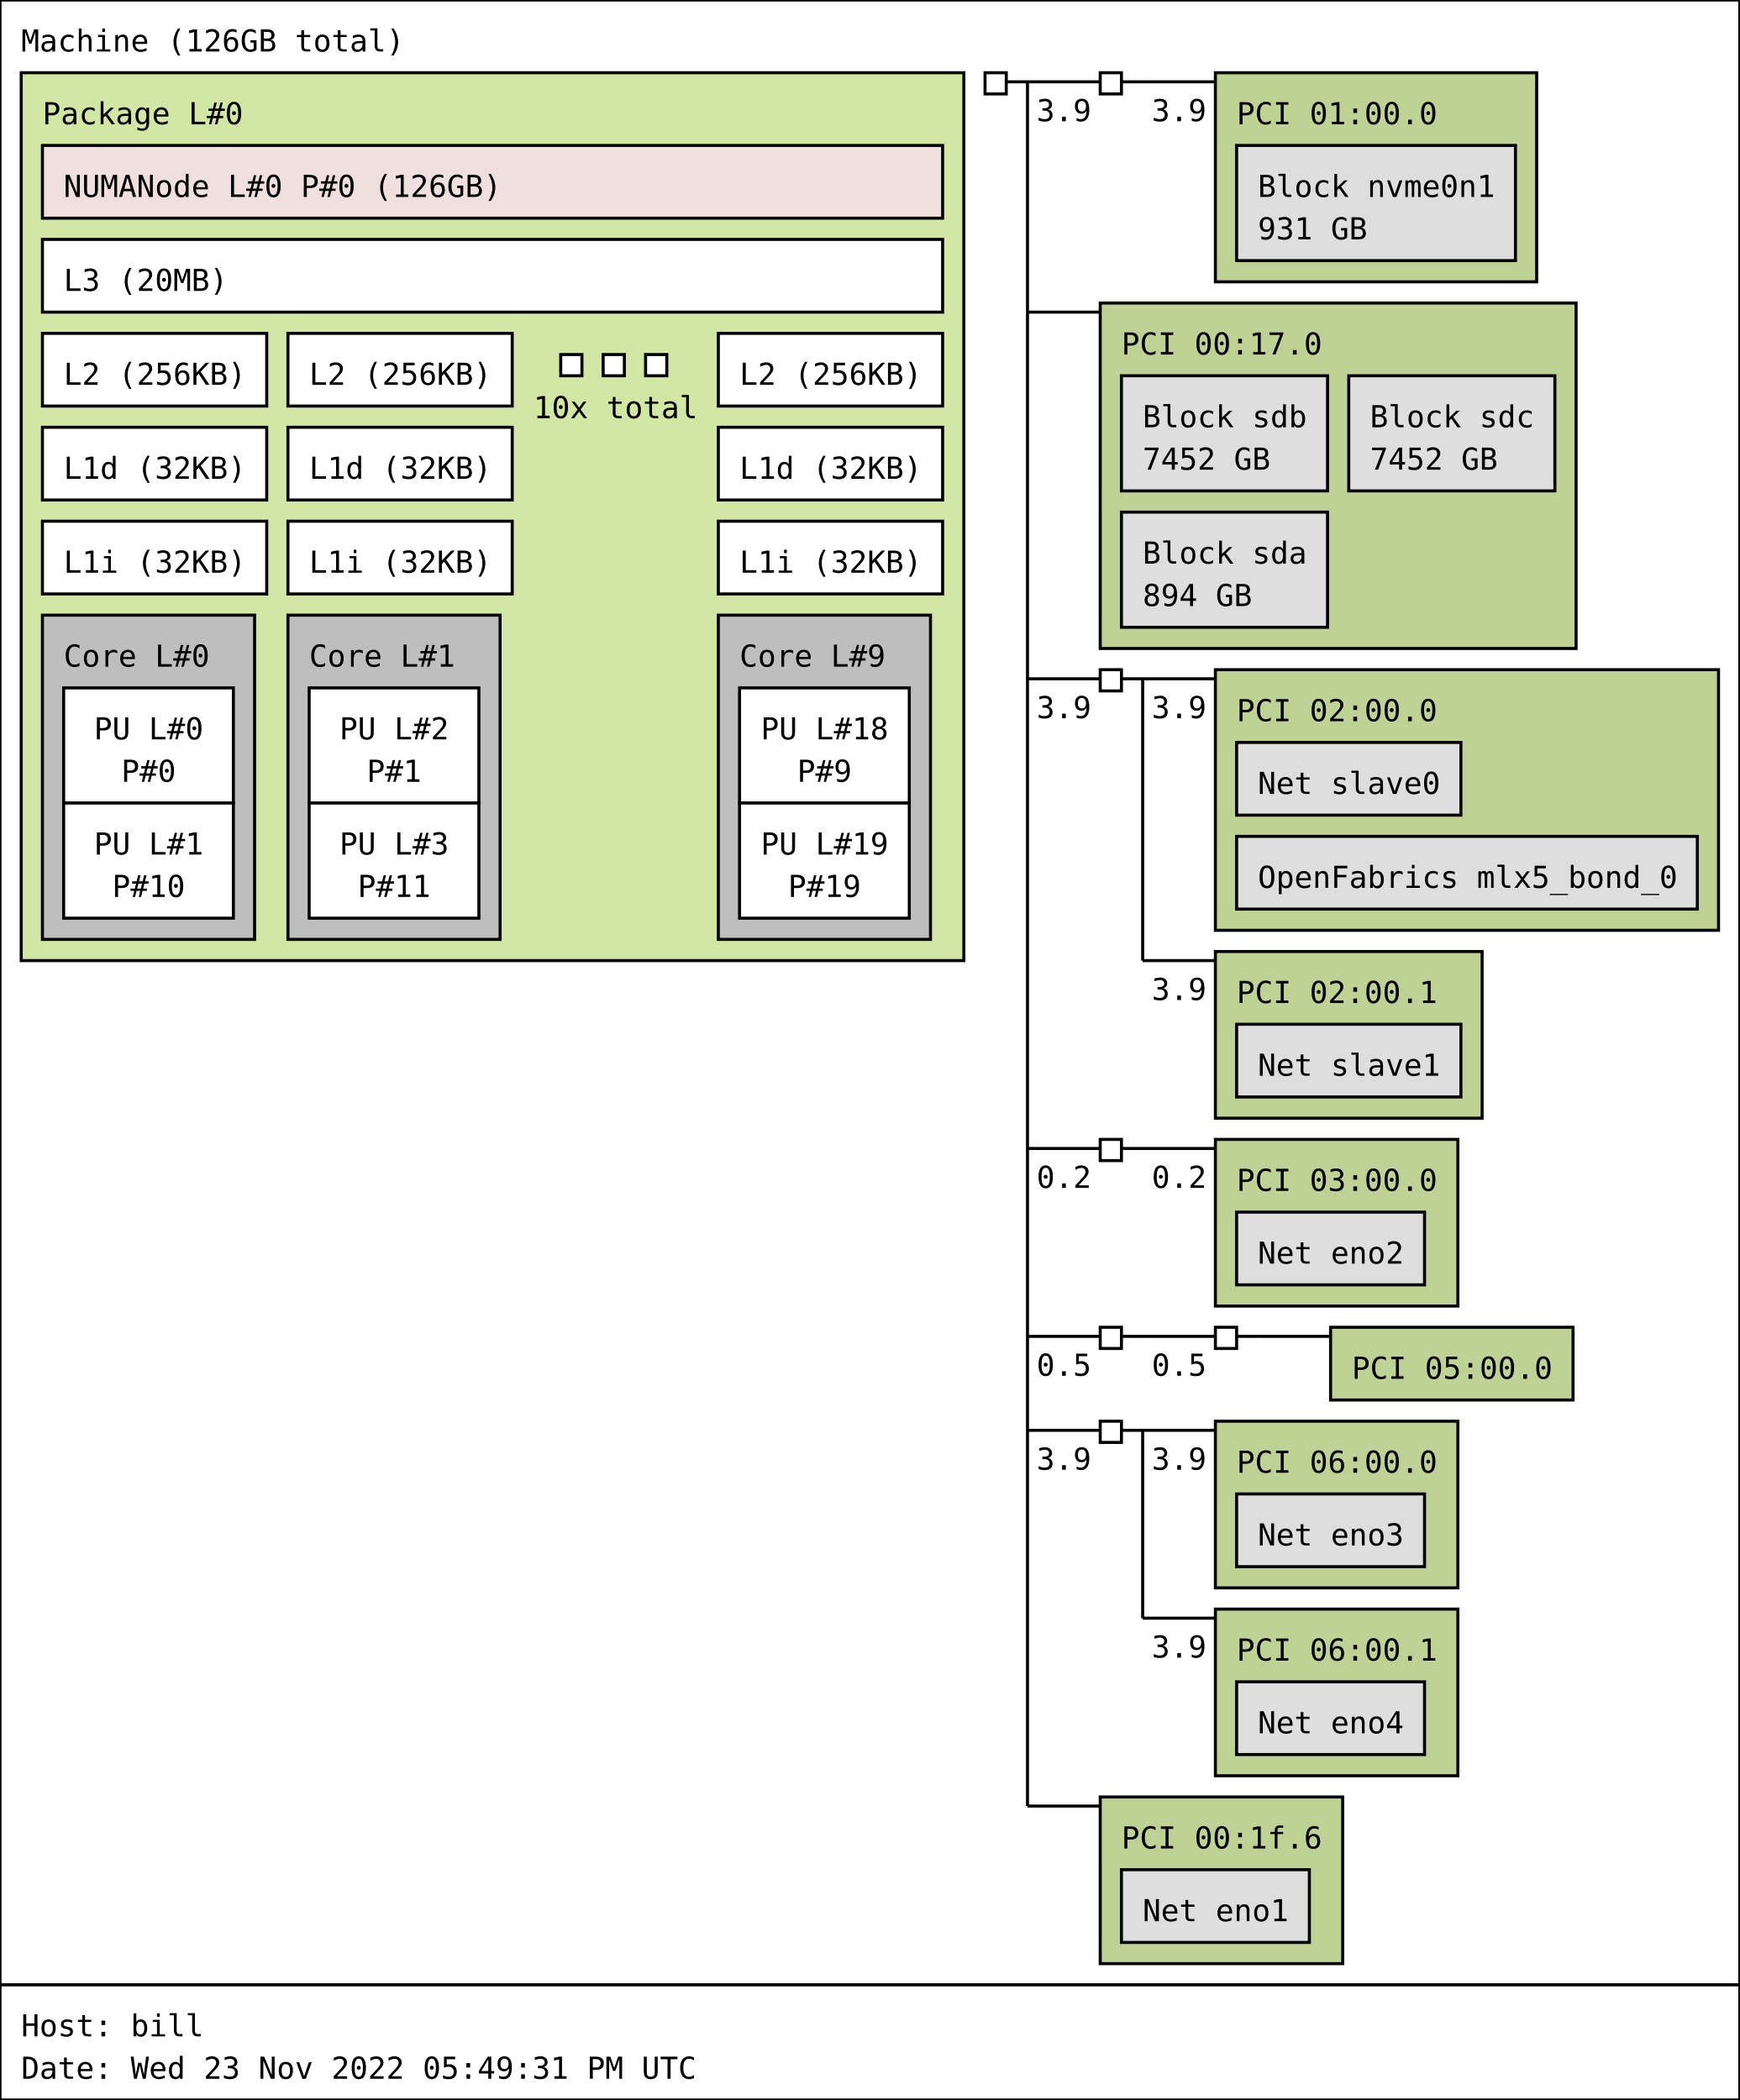
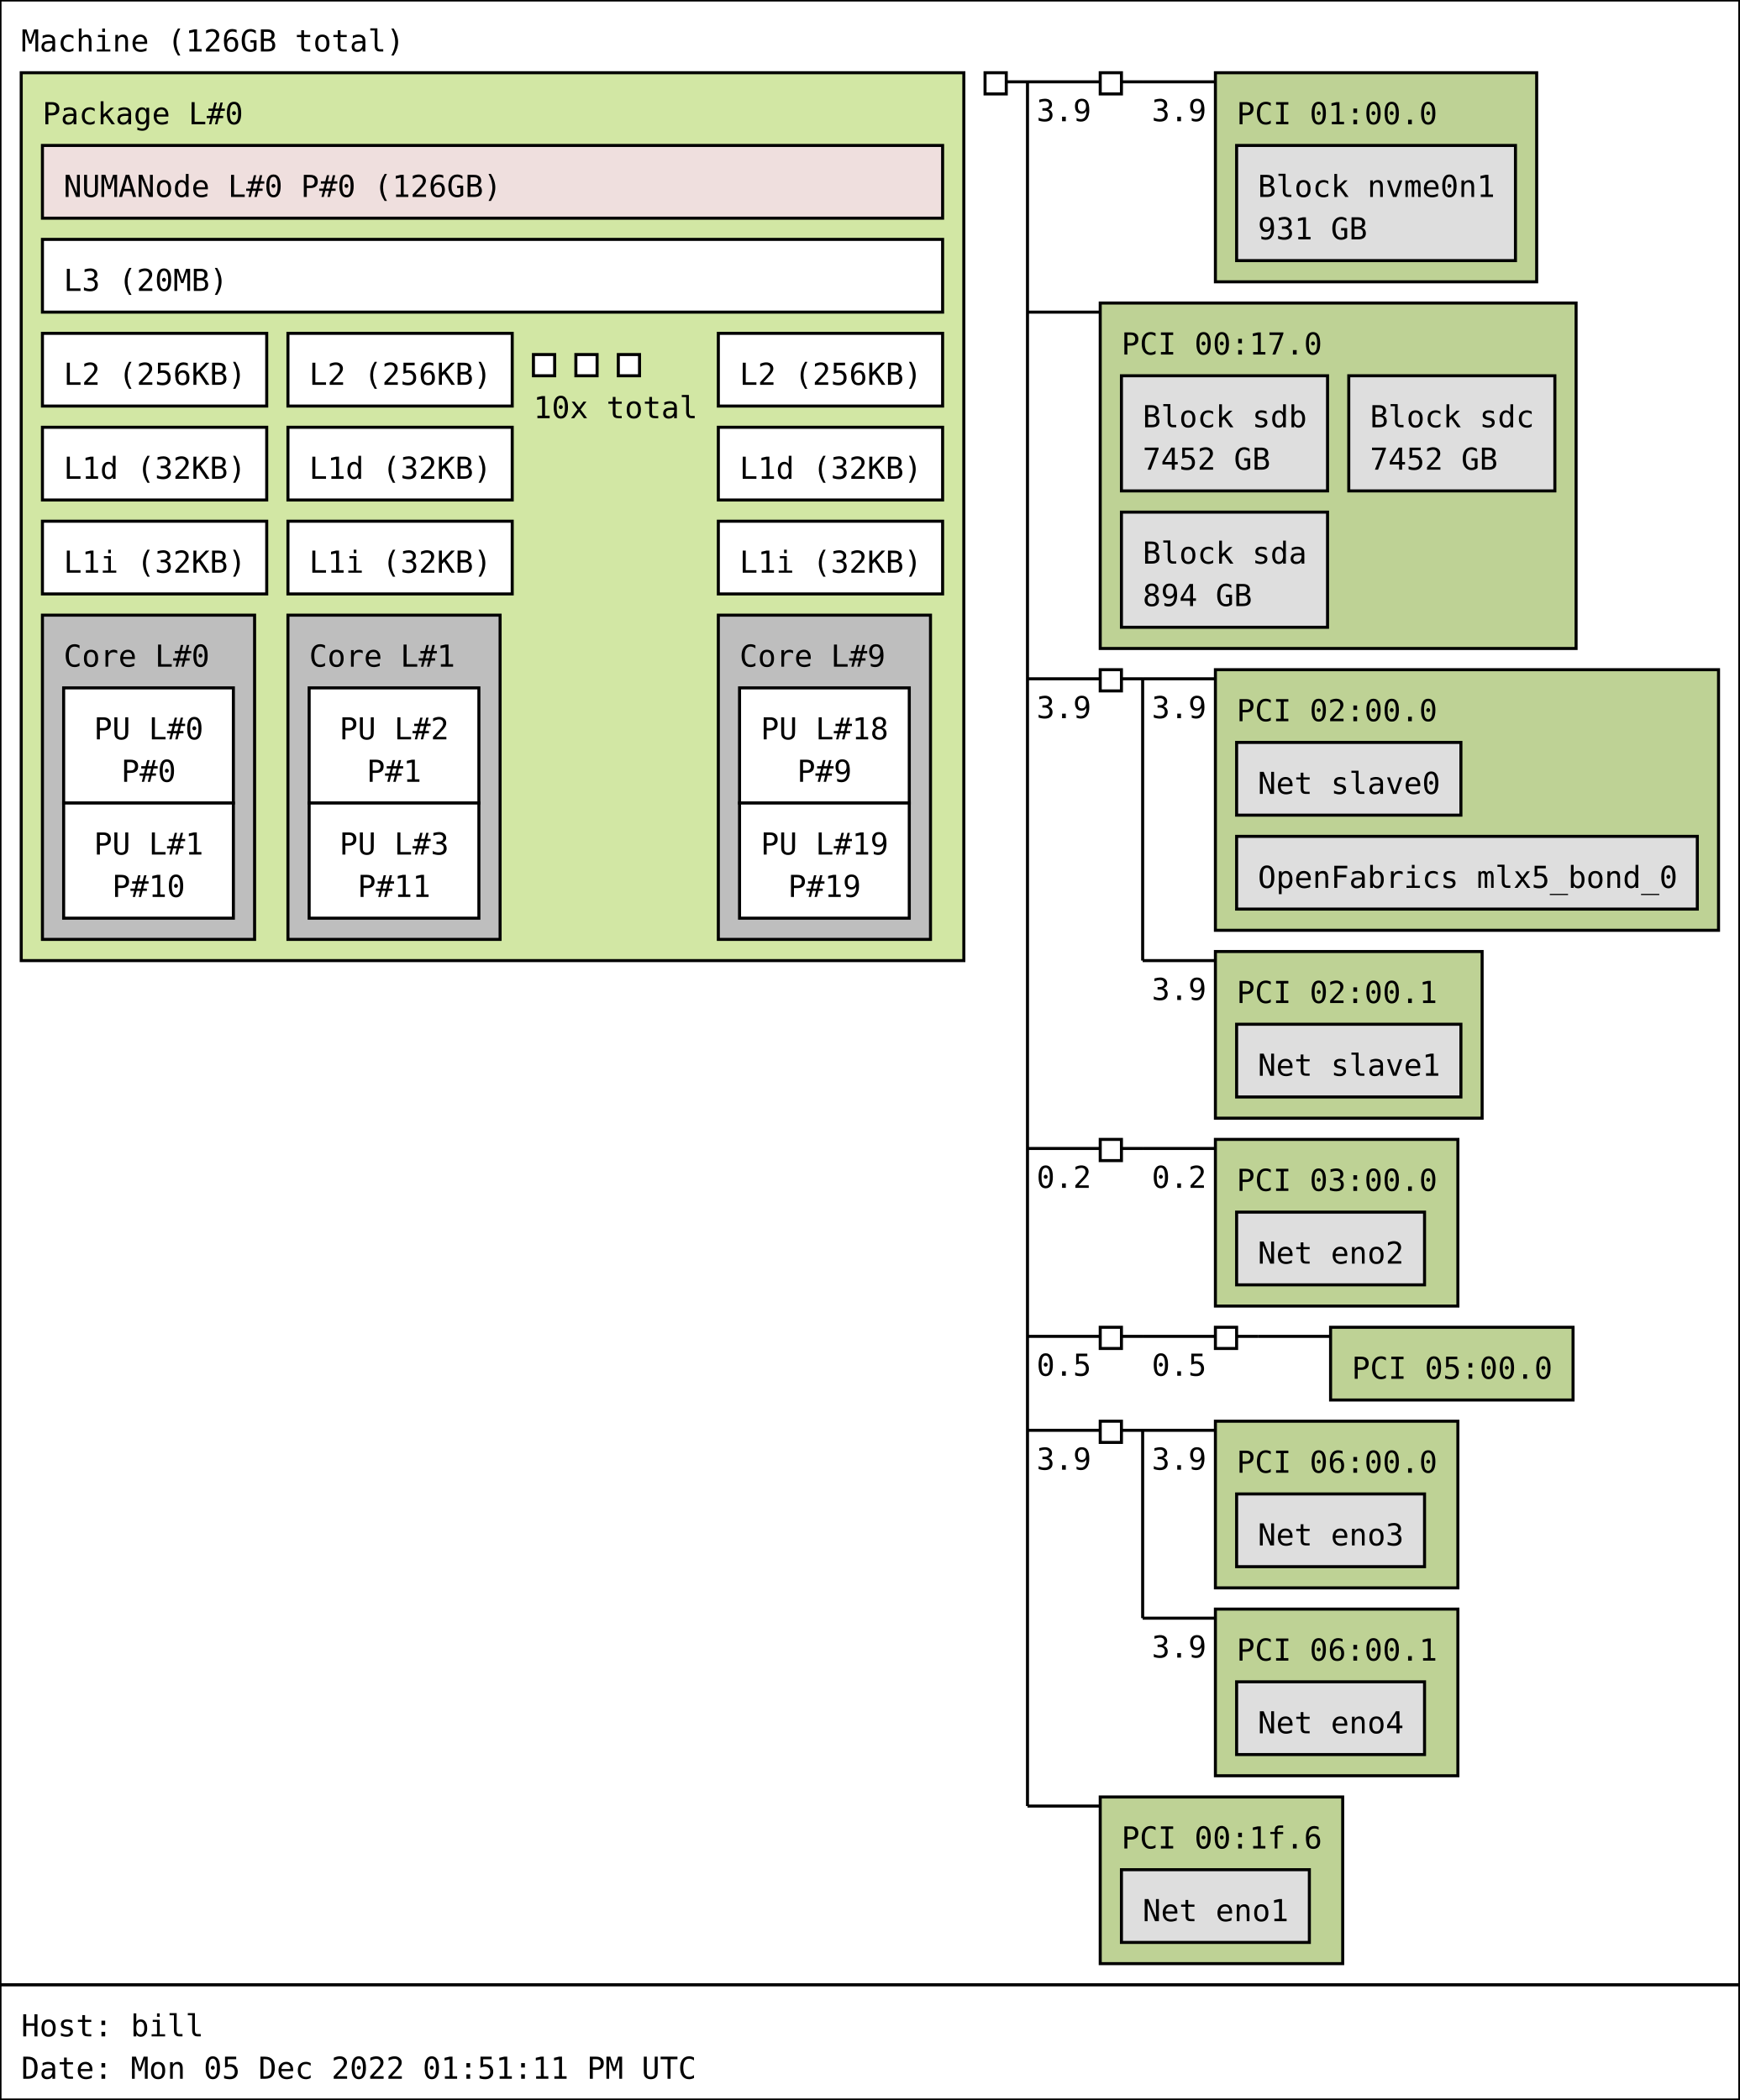
<svg xmlns="http://www.w3.org/2000/svg" width="574px" height="693px" viewBox="0 0 574px 693px" version="1.1">
  <rect id="Machine_0_rect" class="Machine" x="0" y="0" width="574" height="655" fill="rgb(255,255,255)" stroke="rgb(0,0,0)" stroke-width="1" />
  <text id="Machine_0_text" class="Machine" font-family="Monospace" x="7" y="17" fill="rgb(0,0,0)" font-size="10px">Machine (126GB total)</text>
  <rect id="Package_0_rect" class="Package" x="7" y="24" width="311" height="293" fill="rgb(210,231,164)" stroke="rgb(0,0,0)" stroke-width="1" />
  <text id="Package_0_text" class="Package" font-family="Monospace" x="14" y="41" fill="rgb(0,0,0)" font-size="10px">Package L#0</text>
  <rect id="L3_0_rect" class="L3" x="14" y="79" width="297" height="24" fill="rgb(255,255,255)" stroke="rgb(0,0,0)" stroke-width="1" />
  <text id="L3_0_text" class="L3" font-family="Monospace" x="21" y="96" fill="rgb(0,0,0)" font-size="10px">L3 (20MB)</text>
  <rect id="L2_0_rect" class="L2" x="14" y="110" width="74" height="24" fill="rgb(255,255,255)" stroke="rgb(0,0,0)" stroke-width="1" />
  <text id="L2_0_text" class="L2" font-family="Monospace" x="21" y="127" fill="rgb(0,0,0)" font-size="10px">L2 (256KB)</text>
  <rect id="L1d_0_rect" class="L1d" x="14" y="141" width="74" height="24" fill="rgb(255,255,255)" stroke="rgb(0,0,0)" stroke-width="1" />
  <text id="L1d_0_text" class="L1d" font-family="Monospace" x="21" y="158" fill="rgb(0,0,0)" font-size="10px">L1d (32KB)</text>
  <rect id="L1i_0_rect" class="L1i" x="14" y="172" width="74" height="24" fill="rgb(255,255,255)" stroke="rgb(0,0,0)" stroke-width="1" />
  <text id="L1i_0_text" class="L1i" font-family="Monospace" x="21" y="189" fill="rgb(0,0,0)" font-size="10px">L1i (32KB)</text>
  <rect id="Core_0_rect" class="Core" x="14" y="203" width="70" height="107" fill="rgb(190,190,190)" stroke="rgb(0,0,0)" stroke-width="1" />
  <text id="Core_0_text" class="Core" font-family="Monospace" x="21" y="220" fill="rgb(0,0,0)" font-size="10px">Core L#0</text>
  <rect id="PU_0_rect" class="PU" x="21" y="227" width="56" height="38" fill="rgb(255,255,255)" stroke="rgb(0,0,0)" stroke-width="1" />
  <text id="PU_0_text" class="PU" font-family="Monospace" x="31" y="244" fill="rgb(0,0,0)" font-size="10px">PU L#0</text>
  <text id="PU_0_text_1" class="PU" font-family="Monospace" x="40" y="258" fill="rgb(0,0,0)" font-size="10px">P#0</text>
  <rect id="PU_1_rect" class="PU" x="21" y="265" width="56" height="38" fill="rgb(255,255,255)" stroke="rgb(0,0,0)" stroke-width="1" />
  <text id="PU_1_text" class="PU" font-family="Monospace" x="31" y="282" fill="rgb(0,0,0)" font-size="10px">PU L#1</text>
  <text id="PU_1_text_1" class="PU" font-family="Monospace" x="37" y="296" fill="rgb(0,0,0)" font-size="10px">P#10</text>
  <rect id="L2_1_rect" class="L2" x="95" y="110" width="74" height="24" fill="rgb(255,255,255)" stroke="rgb(0,0,0)" stroke-width="1" />
  <text id="L2_1_text" class="L2" font-family="Monospace" x="102" y="127" fill="rgb(0,0,0)" font-size="10px">L2 (256KB)</text>
  <rect id="L1d_1_rect" class="L1d" x="95" y="141" width="74" height="24" fill="rgb(255,255,255)" stroke="rgb(0,0,0)" stroke-width="1" />
  <text id="L1d_1_text" class="L1d" font-family="Monospace" x="102" y="158" fill="rgb(0,0,0)" font-size="10px">L1d (32KB)</text>
  <rect id="L1i_1_rect" class="L1i" x="95" y="172" width="74" height="24" fill="rgb(255,255,255)" stroke="rgb(0,0,0)" stroke-width="1" />
  <text id="L1i_1_text" class="L1i" font-family="Monospace" x="102" y="189" fill="rgb(0,0,0)" font-size="10px">L1i (32KB)</text>
  <rect id="Core_1_rect" class="Core" x="95" y="203" width="70" height="107" fill="rgb(190,190,190)" stroke="rgb(0,0,0)" stroke-width="1" />
  <text id="Core_1_text" class="Core" font-family="Monospace" x="102" y="220" fill="rgb(0,0,0)" font-size="10px">Core L#1</text>
  <rect id="PU_2_rect" class="PU" x="102" y="227" width="56" height="38" fill="rgb(255,255,255)" stroke="rgb(0,0,0)" stroke-width="1" />
  <text id="PU_2_text" class="PU" font-family="Monospace" x="112" y="244" fill="rgb(0,0,0)" font-size="10px">PU L#2</text>
  <text id="PU_2_text_1" class="PU" font-family="Monospace" x="121" y="258" fill="rgb(0,0,0)" font-size="10px">P#1</text>
  <rect id="PU_3_rect" class="PU" x="102" y="265" width="56" height="38" fill="rgb(255,255,255)" stroke="rgb(0,0,0)" stroke-width="1" />
  <text id="PU_3_text" class="PU" font-family="Monospace" x="112" y="282" fill="rgb(0,0,0)" font-size="10px">PU L#3</text>
  <text id="PU_3_text_1" class="PU" font-family="Monospace" x="118" y="296" fill="rgb(0,0,0)" font-size="10px">P#11</text>
-   <rect id="L2_2_rect" class="L2" x="185" y="117" width="7" height="7" fill="rgb(255,255,255)" stroke="rgb(0,0,0)" stroke-width="1" />
-   <rect id="L2_2_rect" class="L2" x="199" y="117" width="7" height="7" fill="rgb(255,255,255)" stroke="rgb(0,0,0)" stroke-width="1" />
-   <rect id="L2_2_rect" class="L2" x="213" y="117" width="7" height="7" fill="rgb(255,255,255)" stroke="rgb(0,0,0)" stroke-width="1" />
+   <rect id="L2_2_rect" class="L2" x="176" y="117" width="7" height="7" fill="rgb(255,255,255)" stroke="rgb(0,0,0)" stroke-width="1" />
+   <rect id="L2_2_rect" class="L2" x="190" y="117" width="7" height="7" fill="rgb(255,255,255)" stroke="rgb(0,0,0)" stroke-width="1" />
+   <rect id="L2_2_rect" class="L2" x="204" y="117" width="7" height="7" fill="rgb(255,255,255)" stroke="rgb(0,0,0)" stroke-width="1" />
  <text id="L2_2_text" class="L2" font-family="Monospace" x="176" y="138" fill="rgb(0,0,0)" font-size="10px">10x total</text>
  <rect id="L2_9_rect" class="L2" x="237" y="110" width="74" height="24" fill="rgb(255,255,255)" stroke="rgb(0,0,0)" stroke-width="1" />
  <text id="L2_9_text" class="L2" font-family="Monospace" x="244" y="127" fill="rgb(0,0,0)" font-size="10px">L2 (256KB)</text>
  <rect id="L1d_9_rect" class="L1d" x="237" y="141" width="74" height="24" fill="rgb(255,255,255)" stroke="rgb(0,0,0)" stroke-width="1" />
  <text id="L1d_9_text" class="L1d" font-family="Monospace" x="244" y="158" fill="rgb(0,0,0)" font-size="10px">L1d (32KB)</text>
  <rect id="L1i_9_rect" class="L1i" x="237" y="172" width="74" height="24" fill="rgb(255,255,255)" stroke="rgb(0,0,0)" stroke-width="1" />
  <text id="L1i_9_text" class="L1i" font-family="Monospace" x="244" y="189" fill="rgb(0,0,0)" font-size="10px">L1i (32KB)</text>
  <rect id="Core_9_rect" class="Core" x="237" y="203" width="70" height="107" fill="rgb(190,190,190)" stroke="rgb(0,0,0)" stroke-width="1" />
  <text id="Core_9_text" class="Core" font-family="Monospace" x="244" y="220" fill="rgb(0,0,0)" font-size="10px">Core L#9</text>
  <rect id="PU_18_rect" class="PU" x="244" y="227" width="56" height="38" fill="rgb(255,255,255)" stroke="rgb(0,0,0)" stroke-width="1" />
  <text id="PU_18_text" class="PU" font-family="Monospace" x="251" y="244" fill="rgb(0,0,0)" font-size="10px">PU L#18</text>
  <text id="PU_18_text_1" class="PU" font-family="Monospace" x="263" y="258" fill="rgb(0,0,0)" font-size="10px">P#9</text>
  <rect id="PU_19_rect" class="PU" x="244" y="265" width="56" height="38" fill="rgb(255,255,255)" stroke="rgb(0,0,0)" stroke-width="1" />
  <text id="PU_19_text" class="PU" font-family="Monospace" x="251" y="282" fill="rgb(0,0,0)" font-size="10px">PU L#19</text>
  <text id="PU_19_text_1" class="PU" font-family="Monospace" x="260" y="296" fill="rgb(0,0,0)" font-size="10px">P#19</text>
  <rect id="NUMANode_0_rect" class="NUMANode" x="14" y="48" width="297" height="24" fill="rgb(239,223,222)" stroke="rgb(0,0,0)" stroke-width="1" />
  <text id="NUMANode_0_text" class="NUMANode" font-family="Monospace" x="21" y="65" fill="rgb(0,0,0)" font-size="10px">NUMANode L#0 P#0 (126GB)</text>
  <rect id="HostBridge_0_rect" class="HostBridge" x="325" y="24" width="7" height="7" fill="rgb(255,255,255)" stroke="rgb(0,0,0)" stroke-width="1" />
  <line id="HostBridge_0_line" class="HostBridge" x1="332" y1="27" x2="339" y2="27" stroke="rgb(0,0,0)" stroke-width="1" />
  <line id="HostBridge_0_line_2" class="HostBridge" x1="339" y1="27" x2="363" y2="27" stroke="rgb(0,0,0)" stroke-width="1" />
  <text id="HostBridge_0_text_2" class="HostBridge" font-family="Monospace" x="342" y="40" fill="rgb(0,0,0)" font-size="10px">3.9</text>
  <line id="HostBridge_0_line_3" class="HostBridge" x1="339" y1="103" x2="363" y2="103" stroke="rgb(0,0,0)" stroke-width="1" />
  <line id="HostBridge_0_line_4" class="HostBridge" x1="339" y1="224" x2="363" y2="224" stroke="rgb(0,0,0)" stroke-width="1" />
  <text id="HostBridge_0_text_4" class="HostBridge" font-family="Monospace" x="342" y="237" fill="rgb(0,0,0)" font-size="10px">3.9</text>
  <line id="HostBridge_0_line_5" class="HostBridge" x1="339" y1="379" x2="363" y2="379" stroke="rgb(0,0,0)" stroke-width="1" />
  <text id="HostBridge_0_text_5" class="HostBridge" font-family="Monospace" x="342" y="392" fill="rgb(0,0,0)" font-size="10px">0.2</text>
  <line id="HostBridge_0_line_6" class="HostBridge" x1="339" y1="441" x2="363" y2="441" stroke="rgb(0,0,0)" stroke-width="1" />
  <text id="HostBridge_0_text_6" class="HostBridge" font-family="Monospace" x="342" y="454" fill="rgb(0,0,0)" font-size="10px">0.5</text>
  <line id="HostBridge_0_line_7" class="HostBridge" x1="339" y1="472" x2="363" y2="472" stroke="rgb(0,0,0)" stroke-width="1" />
  <text id="HostBridge_0_text_7" class="HostBridge" font-family="Monospace" x="342" y="485" fill="rgb(0,0,0)" font-size="10px">3.9</text>
  <line id="HostBridge_0_line_8" class="HostBridge" x1="339" y1="596" x2="363" y2="596" stroke="rgb(0,0,0)" stroke-width="1" />
  <line id="HostBridge_0_line_1" class="HostBridge" x1="339" y1="27" x2="339" y2="596" stroke="rgb(0,0,0)" stroke-width="1" />
  <rect id="PCIBridge_1_rect" class="PCIBridge" x="363" y="24" width="7" height="7" fill="rgb(255,255,255)" stroke="rgb(0,0,0)" stroke-width="1" />
  <line id="PCIBridge_1_line" class="PCIBridge" x1="370" y1="27" x2="377" y2="27" stroke="rgb(0,0,0)" stroke-width="1" />
  <line id="PCIBridge_1_line_2" class="PCIBridge" x1="377" y1="27" x2="401" y2="27" stroke="rgb(0,0,0)" stroke-width="1" />
  <text id="PCIBridge_1_text_2" class="PCIBridge" font-family="Monospace" x="380" y="40" fill="rgb(0,0,0)" font-size="10px">3.9</text>
  <line id="PCIBridge_1_line_1" class="PCIBridge" x1="377" y1="27" x2="377" y2="27" stroke="rgb(0,0,0)" stroke-width="1" />
  <rect id="PCI_0_rect" class="PCI" x="401" y="24" width="106" height="69" fill="rgb(190,210,149)" stroke="rgb(0,0,0)" stroke-width="1" />
  <text id="PCI_0_text" class="PCI" font-family="Monospace" x="408" y="41" fill="rgb(0,0,0)" font-size="10px">PCI 01:00.0</text>
  <rect id="Block_0_rect" class="Block" x="408" y="48" width="92" height="38" fill="rgb(222,222,222)" stroke="rgb(0,0,0)" stroke-width="1" />
  <text id="Block_0_text" class="Block" font-family="Monospace" x="415" y="65" fill="rgb(0,0,0)" font-size="10px">Block nvme0n1</text>
  <text id="Block_0_text_1" class="Block" font-family="Monospace" x="415" y="79" fill="rgb(0,0,0)" font-size="10px">931 GB</text>
  <rect id="PCI_1_rect" class="PCI" x="363" y="100" width="157" height="114" fill="rgb(190,210,149)" stroke="rgb(0,0,0)" stroke-width="1" />
  <text id="PCI_1_text" class="PCI" font-family="Monospace" x="370" y="117" fill="rgb(0,0,0)" font-size="10px">PCI 00:17.0</text>
  <rect id="Block_1_rect" class="Block" x="370" y="124" width="68" height="38" fill="rgb(222,222,222)" stroke="rgb(0,0,0)" stroke-width="1" />
  <text id="Block_1_text" class="Block" font-family="Monospace" x="377" y="141" fill="rgb(0,0,0)" font-size="10px">Block sdb</text>
  <text id="Block_1_text_1" class="Block" font-family="Monospace" x="377" y="155" fill="rgb(0,0,0)" font-size="10px">7452 GB</text>
  <rect id="Block_2_rect" class="Block" x="445" y="124" width="68" height="38" fill="rgb(222,222,222)" stroke="rgb(0,0,0)" stroke-width="1" />
  <text id="Block_2_text" class="Block" font-family="Monospace" x="452" y="141" fill="rgb(0,0,0)" font-size="10px">Block sdc</text>
  <text id="Block_2_text_1" class="Block" font-family="Monospace" x="452" y="155" fill="rgb(0,0,0)" font-size="10px">7452 GB</text>
  <rect id="Block_3_rect" class="Block" x="370" y="169" width="68" height="38" fill="rgb(222,222,222)" stroke="rgb(0,0,0)" stroke-width="1" />
  <text id="Block_3_text" class="Block" font-family="Monospace" x="377" y="186" fill="rgb(0,0,0)" font-size="10px">Block sda</text>
  <text id="Block_3_text_1" class="Block" font-family="Monospace" x="377" y="200" fill="rgb(0,0,0)" font-size="10px">894 GB</text>
  <rect id="PCIBridge_2_rect" class="PCIBridge" x="363" y="221" width="7" height="7" fill="rgb(255,255,255)" stroke="rgb(0,0,0)" stroke-width="1" />
  <line id="PCIBridge_2_line" class="PCIBridge" x1="370" y1="224" x2="377" y2="224" stroke="rgb(0,0,0)" stroke-width="1" />
  <line id="PCIBridge_2_line_2" class="PCIBridge" x1="377" y1="224" x2="401" y2="224" stroke="rgb(0,0,0)" stroke-width="1" />
  <text id="PCIBridge_2_text_2" class="PCIBridge" font-family="Monospace" x="380" y="237" fill="rgb(0,0,0)" font-size="10px">3.9</text>
  <line id="PCIBridge_2_line_3" class="PCIBridge" x1="377" y1="317" x2="401" y2="317" stroke="rgb(0,0,0)" stroke-width="1" />
  <text id="PCIBridge_2_text_3" class="PCIBridge" font-family="Monospace" x="380" y="330" fill="rgb(0,0,0)" font-size="10px">3.9</text>
  <line id="PCIBridge_2_line_1" class="PCIBridge" x1="377" y1="224" x2="377" y2="317" stroke="rgb(0,0,0)" stroke-width="1" />
  <rect id="PCI_2_rect" class="PCI" x="401" y="221" width="166" height="86" fill="rgb(190,210,149)" stroke="rgb(0,0,0)" stroke-width="1" />
  <text id="PCI_2_text" class="PCI" font-family="Monospace" x="408" y="238" fill="rgb(0,0,0)" font-size="10px">PCI 02:00.0</text>
  <rect id="Net_4_rect" class="Net" x="408" y="245" width="74" height="24" fill="rgb(222,222,222)" stroke="rgb(0,0,0)" stroke-width="1" />
  <text id="Net_4_text" class="Net" font-family="Monospace" x="415" y="262" fill="rgb(0,0,0)" font-size="10px">Net slave0</text>
  <rect id="OpenFabrics_5_rect" class="OpenFabrics" x="408" y="276" width="152" height="24" fill="rgb(222,222,222)" stroke="rgb(0,0,0)" stroke-width="1" />
  <text id="OpenFabrics_5_text" class="OpenFabrics" font-family="Monospace" x="415" y="293" fill="rgb(0,0,0)" font-size="10px">OpenFabrics mlx5_bond_0</text>
  <rect id="PCI_3_rect" class="PCI" x="401" y="314" width="88" height="55" fill="rgb(190,210,149)" stroke="rgb(0,0,0)" stroke-width="1" />
  <text id="PCI_3_text" class="PCI" font-family="Monospace" x="408" y="331" fill="rgb(0,0,0)" font-size="10px">PCI 02:00.1</text>
  <rect id="Net_6_rect" class="Net" x="408" y="338" width="74" height="24" fill="rgb(222,222,222)" stroke="rgb(0,0,0)" stroke-width="1" />
  <text id="Net_6_text" class="Net" font-family="Monospace" x="415" y="355" fill="rgb(0,0,0)" font-size="10px">Net slave1</text>
  <rect id="PCIBridge_3_rect" class="PCIBridge" x="363" y="376" width="7" height="7" fill="rgb(255,255,255)" stroke="rgb(0,0,0)" stroke-width="1" />
  <line id="PCIBridge_3_line" class="PCIBridge" x1="370" y1="379" x2="377" y2="379" stroke="rgb(0,0,0)" stroke-width="1" />
  <line id="PCIBridge_3_line_2" class="PCIBridge" x1="377" y1="379" x2="401" y2="379" stroke="rgb(0,0,0)" stroke-width="1" />
  <text id="PCIBridge_3_text_2" class="PCIBridge" font-family="Monospace" x="380" y="392" fill="rgb(0,0,0)" font-size="10px">0.2</text>
  <line id="PCIBridge_3_line_1" class="PCIBridge" x1="377" y1="379" x2="377" y2="379" stroke="rgb(0,0,0)" stroke-width="1" />
  <rect id="PCI_4_rect" class="PCI" x="401" y="376" width="80" height="55" fill="rgb(190,210,149)" stroke="rgb(0,0,0)" stroke-width="1" />
  <text id="PCI_4_text" class="PCI" font-family="Monospace" x="408" y="393" fill="rgb(0,0,0)" font-size="10px">PCI 03:00.0</text>
  <rect id="Net_7_rect" class="Net" x="408" y="400" width="62" height="24" fill="rgb(222,222,222)" stroke="rgb(0,0,0)" stroke-width="1" />
  <text id="Net_7_text" class="Net" font-family="Monospace" x="415" y="417" fill="rgb(0,0,0)" font-size="10px">Net eno2</text>
  <rect id="PCIBridge_4_rect" class="PCIBridge" x="363" y="438" width="7" height="7" fill="rgb(255,255,255)" stroke="rgb(0,0,0)" stroke-width="1" />
  <line id="PCIBridge_4_line" class="PCIBridge" x1="370" y1="441" x2="377" y2="441" stroke="rgb(0,0,0)" stroke-width="1" />
  <line id="PCIBridge_4_line_2" class="PCIBridge" x1="377" y1="441" x2="401" y2="441" stroke="rgb(0,0,0)" stroke-width="1" />
  <text id="PCIBridge_4_text_2" class="PCIBridge" font-family="Monospace" x="380" y="454" fill="rgb(0,0,0)" font-size="10px">0.5</text>
  <line id="PCIBridge_4_line_1" class="PCIBridge" x1="377" y1="441" x2="377" y2="441" stroke="rgb(0,0,0)" stroke-width="1" />
  <rect id="PCIBridge_5_rect" class="PCIBridge" x="401" y="438" width="7" height="7" fill="rgb(255,255,255)" stroke="rgb(0,0,0)" stroke-width="1" />
  <line id="PCIBridge_5_line" class="PCIBridge" x1="408" y1="441" x2="415" y2="441" stroke="rgb(0,0,0)" stroke-width="1" />
  <line id="PCIBridge_5_line_2" class="PCIBridge" x1="415" y1="441" x2="439" y2="441" stroke="rgb(0,0,0)" stroke-width="1" />
  <line id="PCIBridge_5_line_1" class="PCIBridge" x1="415" y1="441" x2="415" y2="441" stroke="rgb(0,0,0)" stroke-width="1" />
  <rect id="PCI_5_rect" class="PCI" x="439" y="438" width="80" height="24" fill="rgb(190,210,149)" stroke="rgb(0,0,0)" stroke-width="1" />
  <text id="PCI_5_text" class="PCI" font-family="Monospace" x="446" y="455" fill="rgb(0,0,0)" font-size="10px">PCI 05:00.0</text>
  <rect id="PCIBridge_6_rect" class="PCIBridge" x="363" y="469" width="7" height="7" fill="rgb(255,255,255)" stroke="rgb(0,0,0)" stroke-width="1" />
  <line id="PCIBridge_6_line" class="PCIBridge" x1="370" y1="472" x2="377" y2="472" stroke="rgb(0,0,0)" stroke-width="1" />
  <line id="PCIBridge_6_line_2" class="PCIBridge" x1="377" y1="472" x2="401" y2="472" stroke="rgb(0,0,0)" stroke-width="1" />
  <text id="PCIBridge_6_text_2" class="PCIBridge" font-family="Monospace" x="380" y="485" fill="rgb(0,0,0)" font-size="10px">3.9</text>
  <line id="PCIBridge_6_line_3" class="PCIBridge" x1="377" y1="534" x2="401" y2="534" stroke="rgb(0,0,0)" stroke-width="1" />
  <text id="PCIBridge_6_text_3" class="PCIBridge" font-family="Monospace" x="380" y="547" fill="rgb(0,0,0)" font-size="10px">3.9</text>
  <line id="PCIBridge_6_line_1" class="PCIBridge" x1="377" y1="472" x2="377" y2="534" stroke="rgb(0,0,0)" stroke-width="1" />
  <rect id="PCI_6_rect" class="PCI" x="401" y="469" width="80" height="55" fill="rgb(190,210,149)" stroke="rgb(0,0,0)" stroke-width="1" />
  <text id="PCI_6_text" class="PCI" font-family="Monospace" x="408" y="486" fill="rgb(0,0,0)" font-size="10px">PCI 06:00.0</text>
  <rect id="Net_8_rect" class="Net" x="408" y="493" width="62" height="24" fill="rgb(222,222,222)" stroke="rgb(0,0,0)" stroke-width="1" />
  <text id="Net_8_text" class="Net" font-family="Monospace" x="415" y="510" fill="rgb(0,0,0)" font-size="10px">Net eno3</text>
  <rect id="PCI_7_rect" class="PCI" x="401" y="531" width="80" height="55" fill="rgb(190,210,149)" stroke="rgb(0,0,0)" stroke-width="1" />
  <text id="PCI_7_text" class="PCI" font-family="Monospace" x="408" y="548" fill="rgb(0,0,0)" font-size="10px">PCI 06:00.1</text>
  <rect id="Net_9_rect" class="Net" x="408" y="555" width="62" height="24" fill="rgb(222,222,222)" stroke="rgb(0,0,0)" stroke-width="1" />
  <text id="Net_9_text" class="Net" font-family="Monospace" x="415" y="572" fill="rgb(0,0,0)" font-size="10px">Net eno4</text>
  <rect id="PCI_8_rect" class="PCI" x="363" y="593" width="80" height="55" fill="rgb(190,210,149)" stroke="rgb(0,0,0)" stroke-width="1" />
  <text id="PCI_8_text" class="PCI" font-family="Monospace" x="370" y="610" fill="rgb(0,0,0)" font-size="10px">PCI 00:1f.6</text>
  <rect id="Net_10_rect" class="Net" x="370" y="617" width="62" height="24" fill="rgb(222,222,222)" stroke="rgb(0,0,0)" stroke-width="1" />
  <text id="Net_10_text" class="Net" font-family="Monospace" x="377" y="634" fill="rgb(0,0,0)" font-size="10px">Net eno1</text>
  <rect id="anon_rect" x="0" y="655" width="574" height="38" fill="rgb(255,255,255)" stroke="rgb(0,0,0)" stroke-width="1" />
  <text id="anon_text" font-family="Monospace" x="7" y="672" fill="rgb(0,0,0)" font-size="10px">Host: bill</text>
-   <text id="anon_text_1" font-family="Monospace" x="7" y="686" fill="rgb(0,0,0)" font-size="10px">Date: Wed 23 Nov 2022 05:49:31 PM UTC</text>
+   <text id="anon_text_1" font-family="Monospace" x="7" y="686" fill="rgb(0,0,0)" font-size="10px">Date: Mon 05 Dec 2022 01:51:11 PM UTC</text>
</svg>
